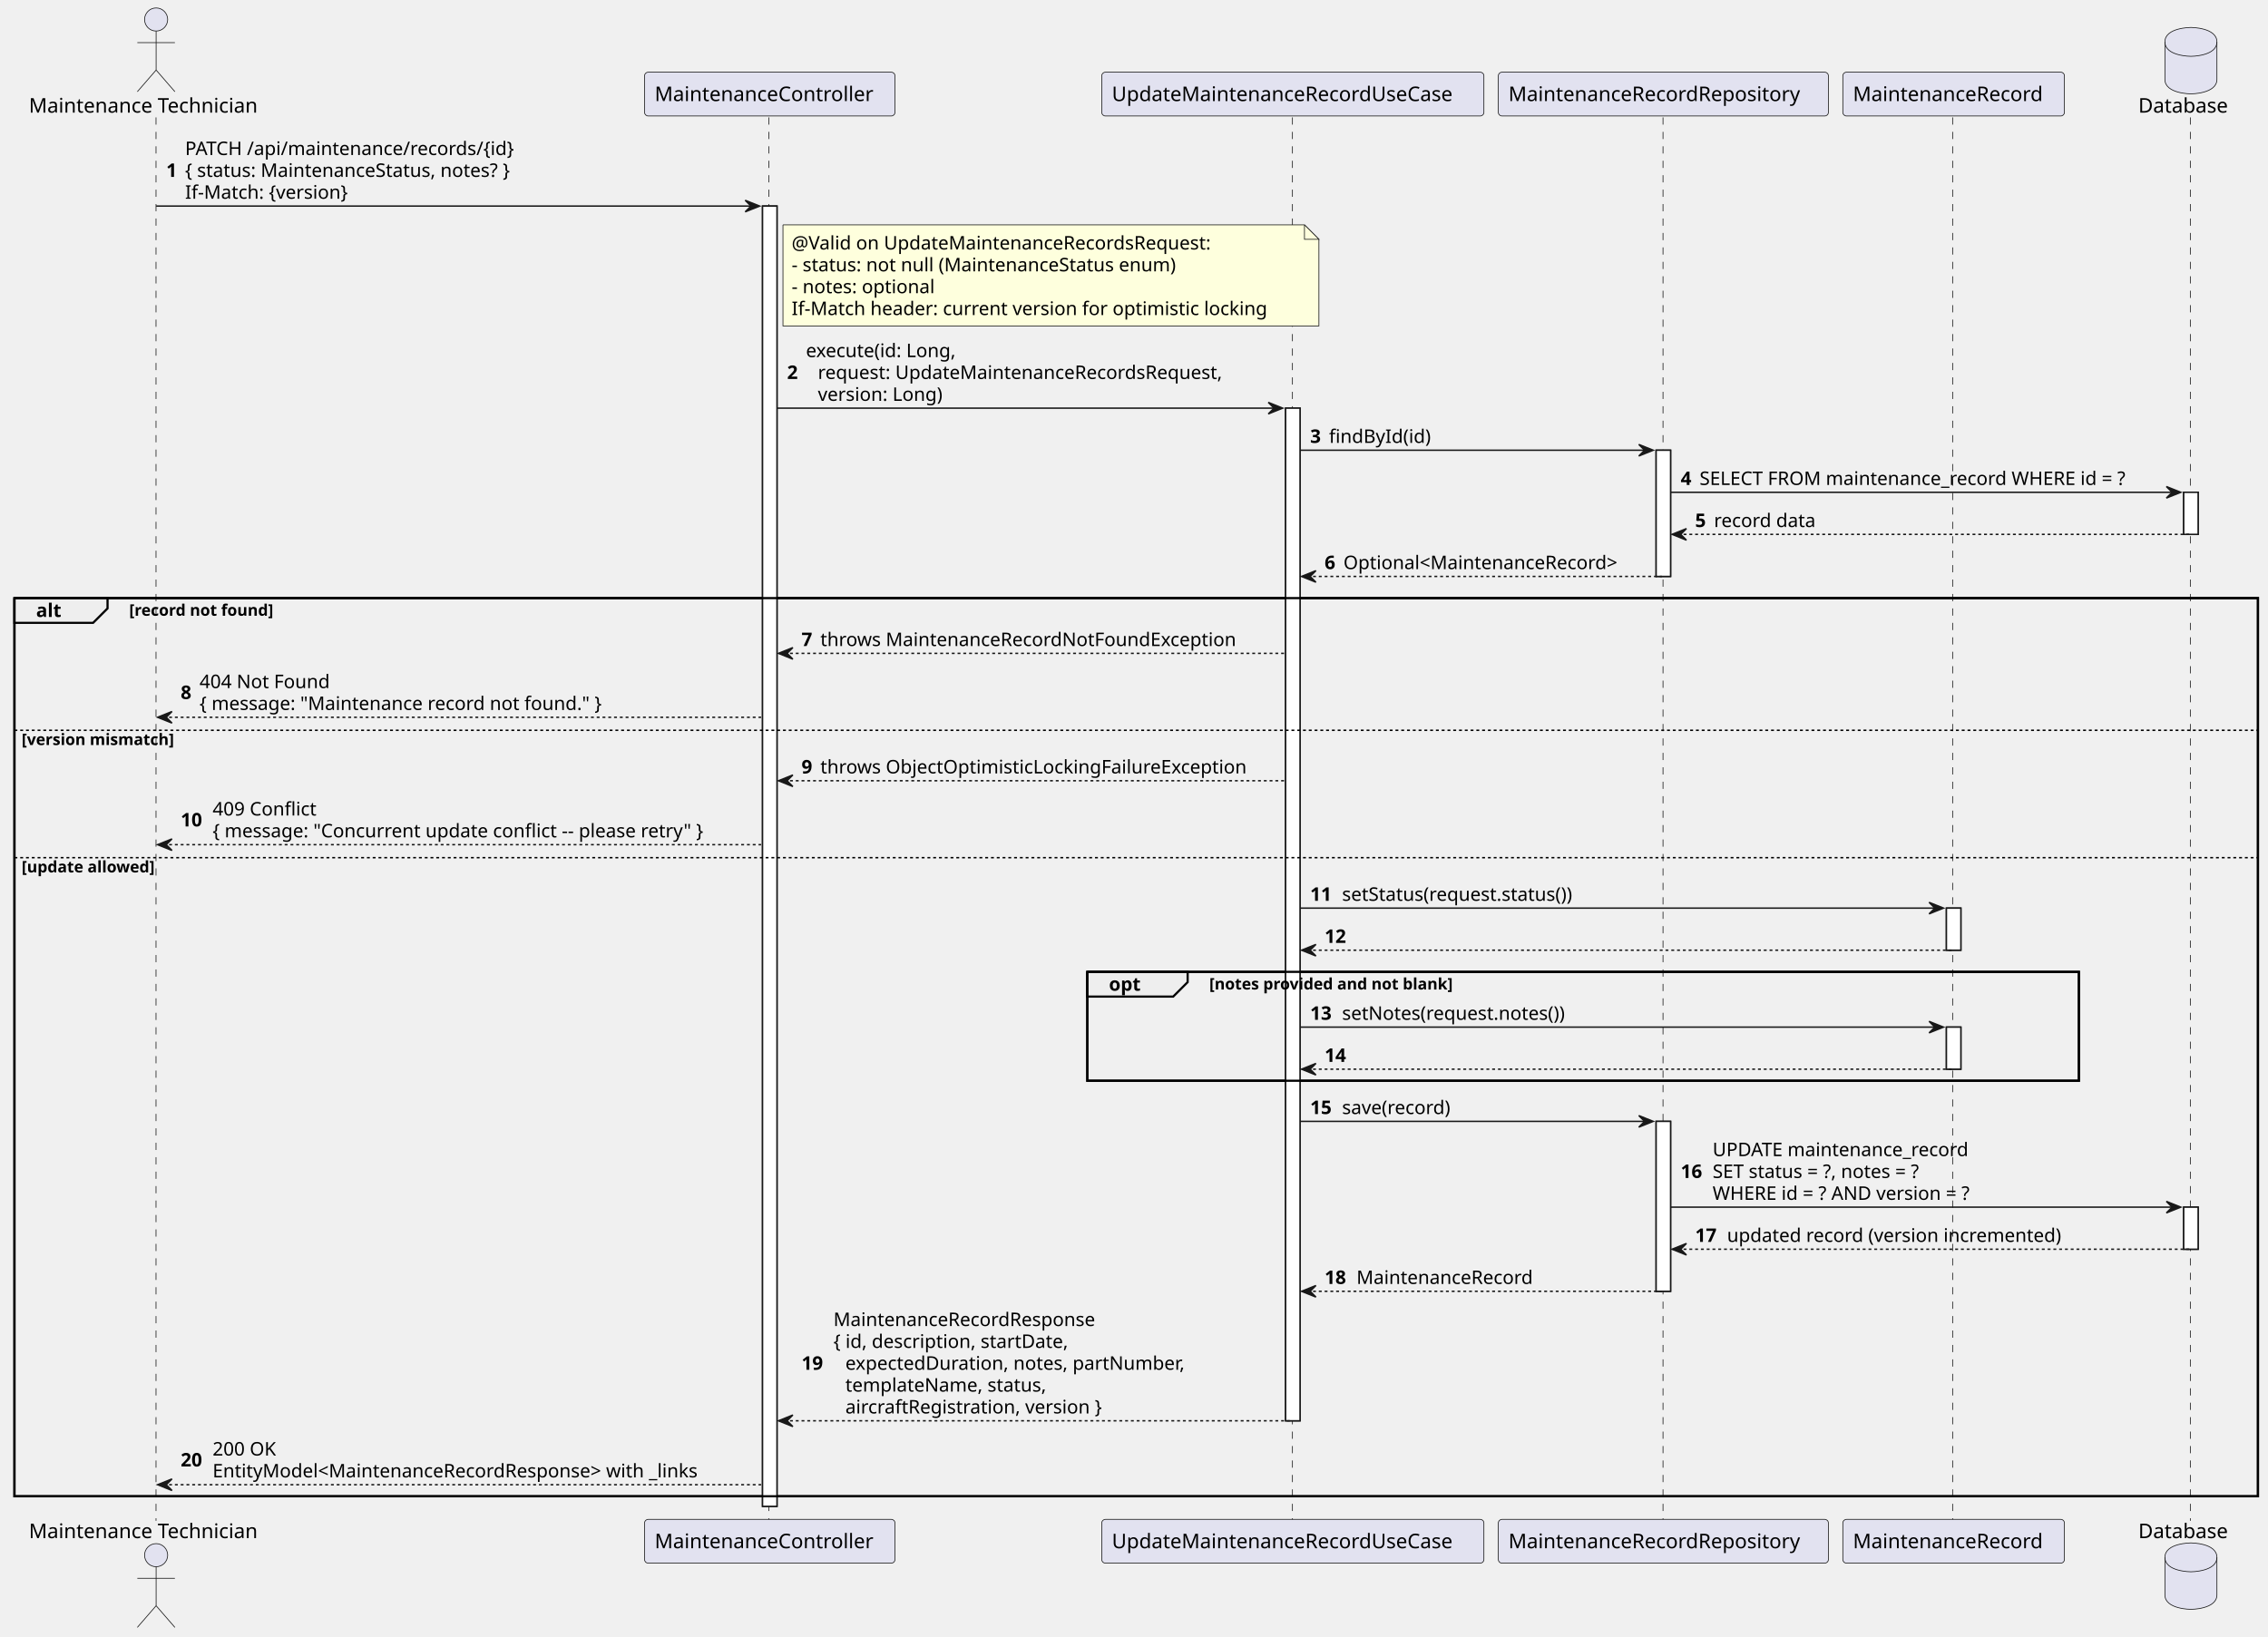
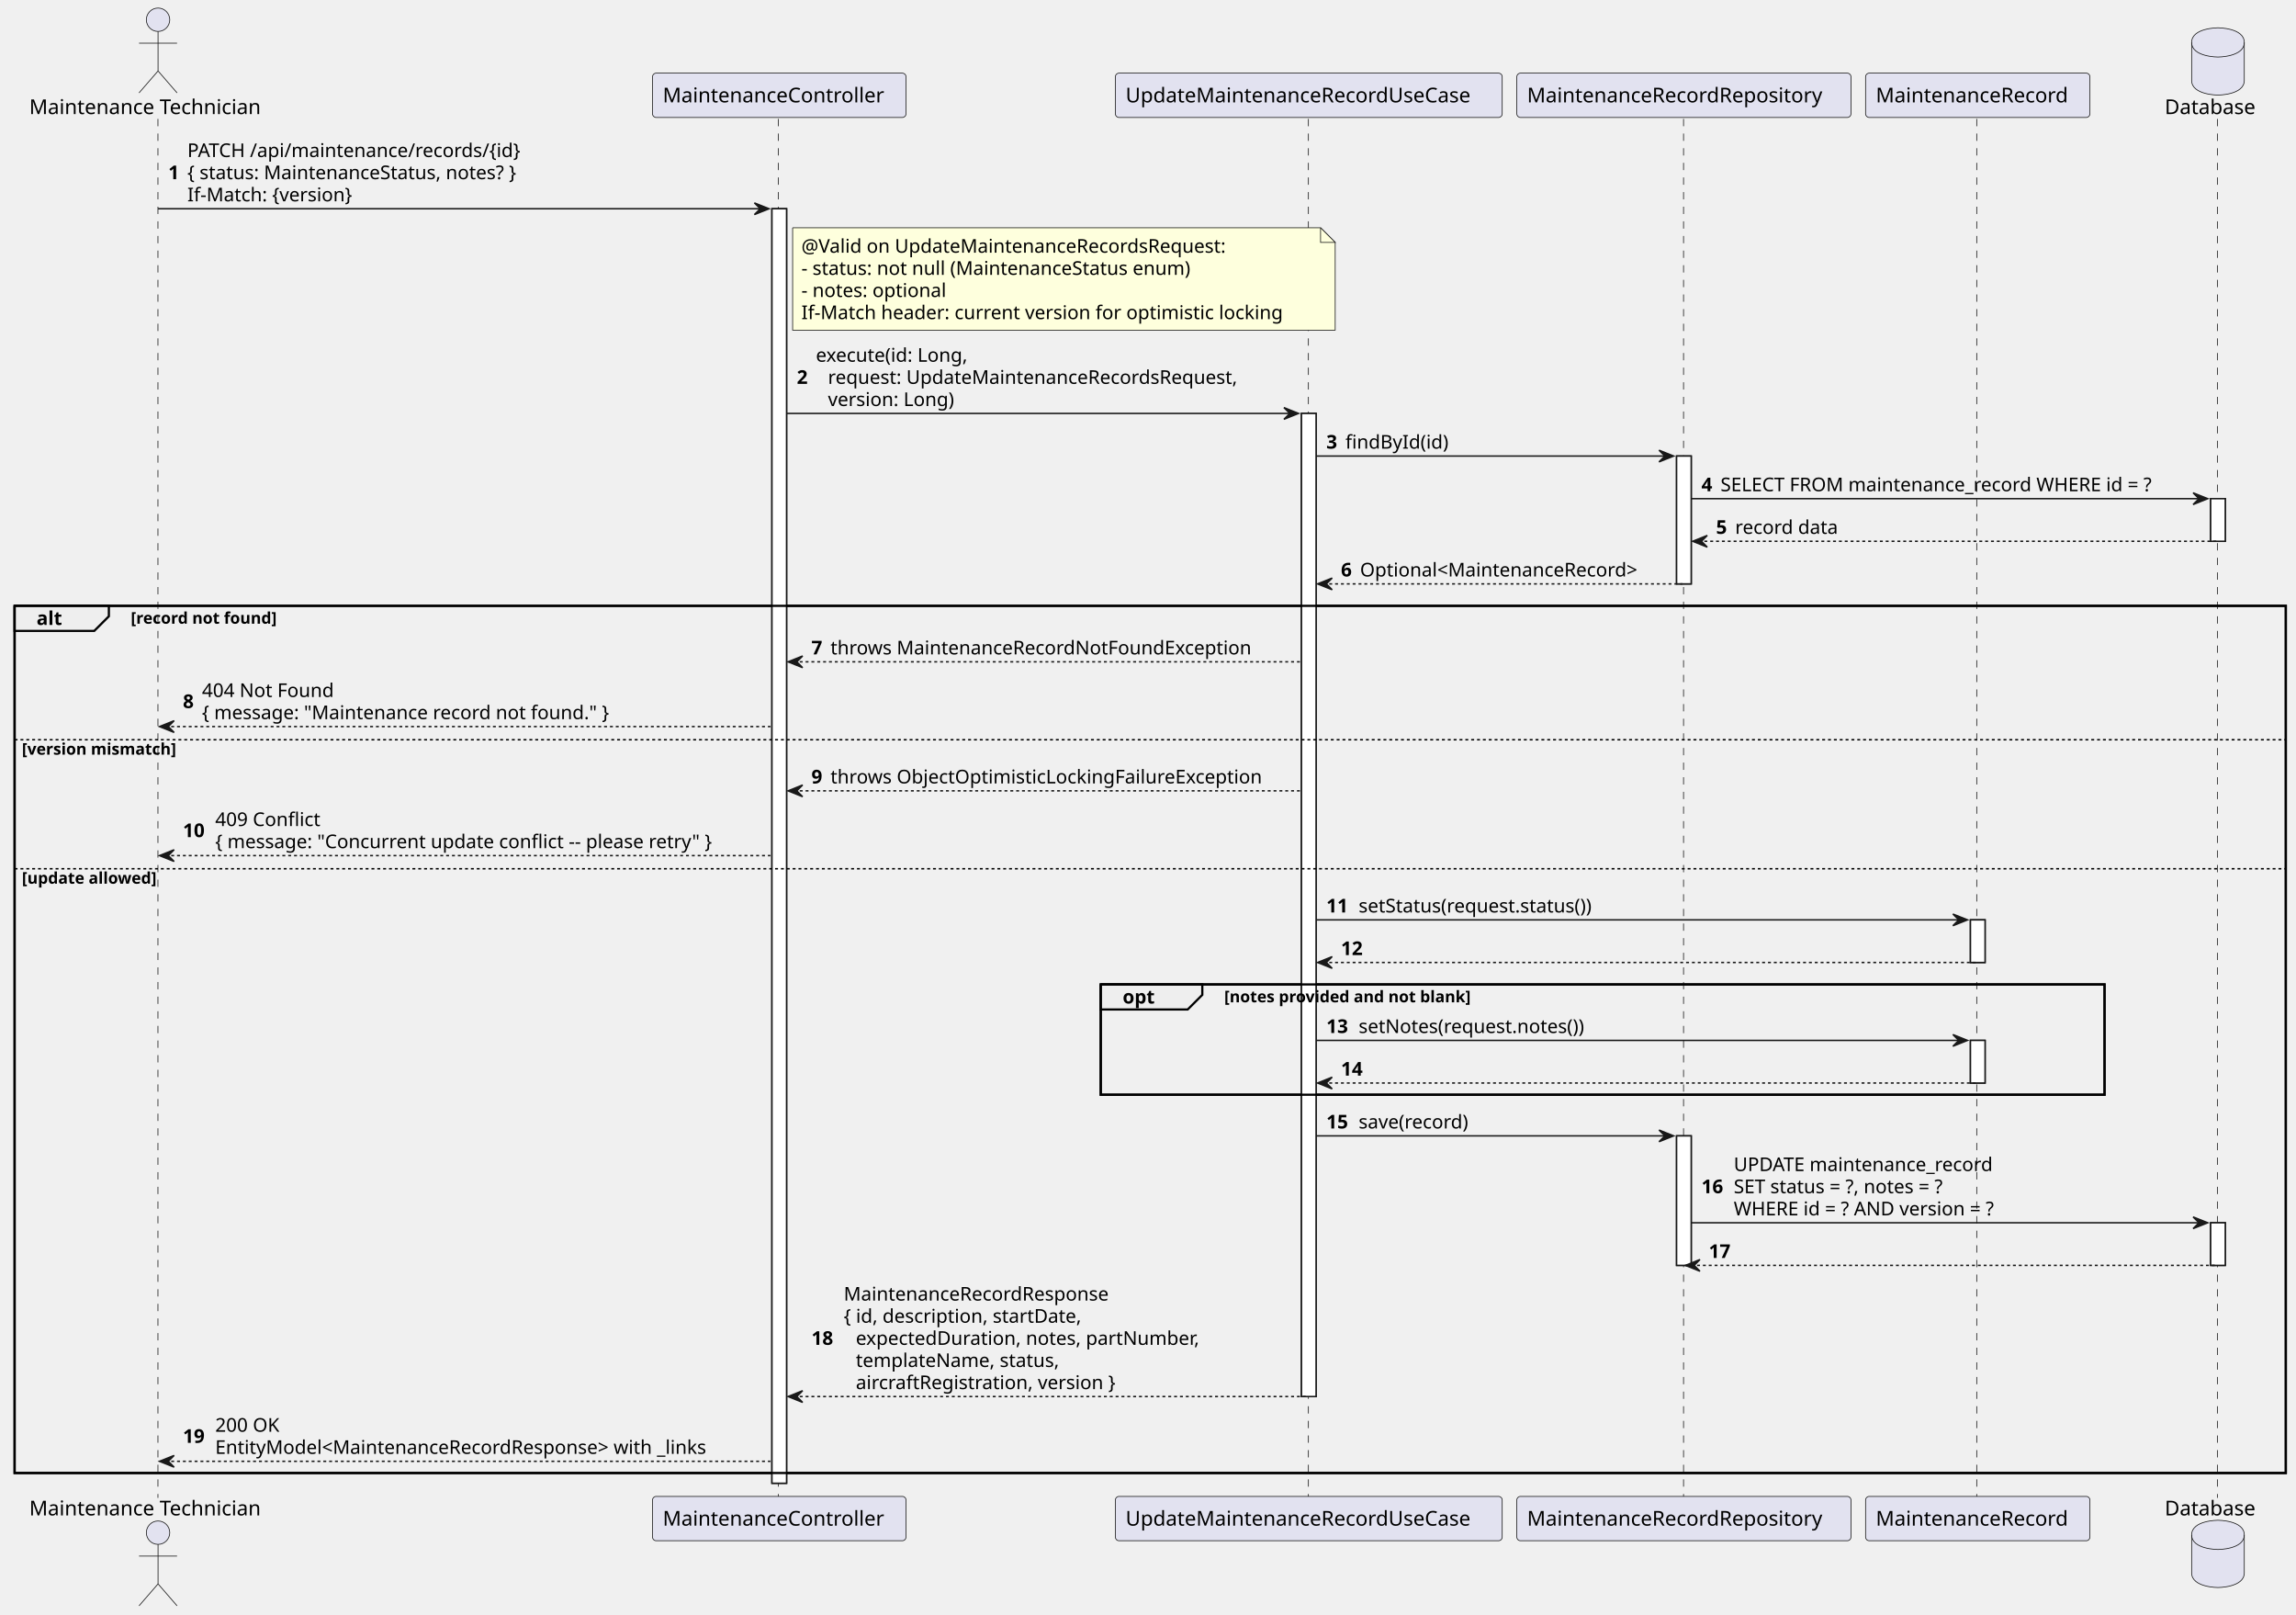
- <svg xmlns="http://www.w3.org/2000/svg" contentStyleType="text/css" data-diagram-type="SEQUENCE" height="1133px" preserveAspectRatio="none" style="width:1570px;height:1133px;background:#FFFFFF;" version="1.1" viewBox="0 0 1570 1133" width="1570px" zoomAndPan="magnify">
+ <svg xmlns="http://www.w3.org/2000/svg" contentStyleType="text/css" data-diagram-type="SEQUENCE" height="1104px" preserveAspectRatio="none" style="width:1570px;height:1104px;background:#FFFFFF;" version="1.1" viewBox="0 0 1570 1104" width="1570px" zoomAndPan="magnify">
  <defs />
  <g>
    <g>
-       <rect fill="#FFFFFF" height="900.391" style="stroke:#181818;stroke-width:1;" width="10" x="527.857" y="142.695" />
-     </g>
-     <g>
-       <rect fill="#FFFFFF" height="701.195" style="stroke:#181818;stroke-width:1;" width="10" x="889.943" y="282.625" />
+       <rect fill="#FFFFFF" height="871.258" style="stroke:#181818;stroke-width:1;" width="10" x="527.857" y="142.695" />
+     </g>
+     <g>
+       <rect fill="#FFFFFF" height="672.062" style="stroke:#181818;stroke-width:1;" width="10" x="889.943" y="282.625" />
    </g>
    <g>
      <rect fill="#FFFFFF" height="87.398" style="stroke:#181818;stroke-width:1;" width="10" x="1146.443" y="311.758" />
    </g>
    <g>
-       <rect fill="#FFFFFF" height="117.664" style="stroke:#181818;stroke-width:1;" width="10" x="1146.443" y="776.492" />
+       <rect fill="#FFFFFF" height="88.531" style="stroke:#181818;stroke-width:1;" width="10" x="1146.443" y="776.492" />
    </g>
    <g>
      <rect fill="#FFFFFF" height="29.133" style="stroke:#181818;stroke-width:1;" width="10" x="1347.385" y="628.828" />
    </g>
    <g>
      <rect fill="#FFFFFF" height="29.133" style="stroke:#181818;stroke-width:1;" width="10" x="1347.385" y="711.227" />
    </g>
    <g>
      <rect fill="#FFFFFF" height="29.133" style="stroke:#181818;stroke-width:1;" width="10" x="1511.635" y="340.891" />
    </g>
    <g>
      <rect fill="#FFFFFF" height="29.133" style="stroke:#181818;stroke-width:1;" width="10" x="1511.635" y="835.891" />
    </g>
-     <rect fill="none" height="621.93" style="stroke:#000000;stroke-width:1.5;" width="1553.036" x="10" y="414.156" />
+     <rect fill="none" height="592.797" style="stroke:#000000;stroke-width:1.5;" width="1553.036" x="10" y="414.156" />
    <rect fill="none" height="75.398" style="stroke:#000000;stroke-width:1.5;" width="686.406" x="752.681" y="672.961" />
    <g class="participant-lifeline" data-entity-uid="part1" data-qualified-name="MT" id="part1-lifeline">
      <g>
-         <rect fill="#000000" fill-opacity="0" height="971.789" width="8" x="104.073" y="81.297" />
-         <line style="stroke:#181818;stroke-width:0.5;stroke-dasharray:5,5;" x1="108" x2="108" y1="81.297" y2="1053.086" />
+         <rect fill="#000000" fill-opacity="0" height="942.656" width="8" x="104.073" y="81.297" />
+         <line style="stroke:#181818;stroke-width:0.5;stroke-dasharray:5,5;" x1="108" x2="108" y1="81.297" y2="1023.953" />
      </g>
    </g>
    <g class="participant-lifeline" data-entity-uid="part2" data-qualified-name="Ctrl" id="part2-lifeline">
      <g>
-         <rect fill="#000000" fill-opacity="0" height="971.789" width="8" x="528.857" y="81.297" />
-         <line style="stroke:#181818;stroke-width:0.5;stroke-dasharray:5,5;" x1="532.191" x2="532.191" y1="81.297" y2="1053.086" />
+         <rect fill="#000000" fill-opacity="0" height="942.656" width="8" x="528.857" y="81.297" />
+         <line style="stroke:#181818;stroke-width:0.5;stroke-dasharray:5,5;" x1="532.191" x2="532.191" y1="81.297" y2="1023.953" />
      </g>
    </g>
    <g class="participant-lifeline" data-entity-uid="part3" data-qualified-name="UC" id="part3-lifeline">
      <g>
-         <rect fill="#000000" fill-opacity="0" height="971.789" width="8" x="890.943" y="81.297" />
-         <line style="stroke:#181818;stroke-width:0.5;stroke-dasharray:5,5;" x1="894.681" x2="894.681" y1="81.297" y2="1053.086" />
+         <rect fill="#000000" fill-opacity="0" height="942.656" width="8" x="890.943" y="81.297" />
+         <line style="stroke:#181818;stroke-width:0.5;stroke-dasharray:5,5;" x1="894.681" x2="894.681" y1="81.297" y2="1023.953" />
      </g>
    </g>
    <g class="participant-lifeline" data-entity-uid="part4" data-qualified-name="Repo" id="part4-lifeline">
      <g>
-         <rect fill="#000000" fill-opacity="0" height="971.789" width="8" x="1147.443" y="81.297" />
-         <line style="stroke:#181818;stroke-width:0.5;stroke-dasharray:5,5;" x1="1151.205" x2="1151.205" y1="81.297" y2="1053.086" />
+         <rect fill="#000000" fill-opacity="0" height="942.656" width="8" x="1147.443" y="81.297" />
+         <line style="stroke:#181818;stroke-width:0.5;stroke-dasharray:5,5;" x1="1151.205" x2="1151.205" y1="81.297" y2="1023.953" />
      </g>
    </g>
    <g class="participant-lifeline" data-entity-uid="part5" data-qualified-name="Entity" id="part5-lifeline">
      <g>
-         <rect fill="#000000" fill-opacity="0" height="971.789" width="8" x="1348.385" y="81.297" />
-         <line style="stroke:#181818;stroke-width:0.5;stroke-dasharray:5,5;" x1="1351.682" x2="1351.682" y1="81.297" y2="1053.086" />
+         <rect fill="#000000" fill-opacity="0" height="942.656" width="8" x="1348.385" y="81.297" />
+         <line style="stroke:#181818;stroke-width:0.5;stroke-dasharray:5,5;" x1="1351.682" x2="1351.682" y1="81.297" y2="1023.953" />
      </g>
    </g>
    <g class="participant-lifeline" data-entity-uid="part6" data-qualified-name="DB" id="part6-lifeline">
      <g>
-         <rect fill="#000000" fill-opacity="0" height="971.789" width="8" x="1512.635" y="81.297" />
-         <line style="stroke:#181818;stroke-width:0.5;stroke-dasharray:5,5;" x1="1516.235" x2="1516.235" y1="81.297" y2="1053.086" />
+         <rect fill="#000000" fill-opacity="0" height="942.656" width="8" x="1512.635" y="81.297" />
+         <line style="stroke:#181818;stroke-width:0.5;stroke-dasharray:5,5;" x1="1516.235" x2="1516.235" y1="81.297" y2="1023.953" />
      </g>
    </g>
    <g class="participant participant-head" data-entity-uid="part1" data-qualified-name="MT" id="part1-head">
      <text fill="#000000" font-family="sans-serif" font-size="14" lengthAdjust="spacing" textLength="170.147" x="20" y="77.995">Maintenance Technician</text>
      <ellipse cx="108.073" cy="13.5" fill="#E2E2F0" rx="8" ry="8" style="stroke:#181818;stroke-width:0.5;" />
      <path d="M108.073,21.5 L108.073,48.5 M95.073,29.5 L121.073,29.5 M108.073,48.5 L95.073,63.5 M108.073,48.5 L121.073,63.5" fill="none" style="stroke:#181818;stroke-width:0.5;" />
    </g>
    <g class="participant participant-tail" data-entity-uid="part1" data-qualified-name="MT" id="part1-tail">
-       <text fill="#000000" font-family="sans-serif" font-size="14" lengthAdjust="spacing" textLength="170.147" x="20" y="1065.081">Maintenance Technician</text>
-       <ellipse cx="108.073" cy="1076.883" fill="#E2E2F0" rx="8" ry="8" style="stroke:#181818;stroke-width:0.5;" />
-       <path d="M108.073,1084.883 L108.073,1111.883 M95.073,1092.883 L121.073,1092.883 M108.073,1111.883 L95.073,1126.883 M108.073,1111.883 L121.073,1126.883" fill="none" style="stroke:#181818;stroke-width:0.5;" />
+       <text fill="#000000" font-family="sans-serif" font-size="14" lengthAdjust="spacing" textLength="170.147" x="20" y="1035.948">Maintenance Technician</text>
+       <ellipse cx="108.073" cy="1047.75" fill="#E2E2F0" rx="8" ry="8" style="stroke:#181818;stroke-width:0.5;" />
+       <path d="M108.073,1055.75 L108.073,1082.75 M95.073,1063.75 L121.073,1063.75 M108.073,1082.75 L95.073,1097.75 M108.073,1082.75 L121.073,1097.75" fill="none" style="stroke:#181818;stroke-width:0.5;" />
    </g>
    <g class="participant participant-head" data-entity-uid="part2" data-qualified-name="Ctrl" id="part2-head">
      <rect fill="#E2E2F0" height="30.297" rx="2.5" ry="2.5" style="stroke:#181818;stroke-width:0.5;" width="173.332" x="446.191" y="50" />
      <text fill="#000000" font-family="sans-serif" font-size="14" lengthAdjust="spacing" textLength="159.332" x="453.191" y="69.995">MaintenanceController</text>
    </g>
    <g class="participant participant-tail" data-entity-uid="part2" data-qualified-name="Ctrl" id="part2-tail">
-       <rect fill="#E2E2F0" height="30.297" rx="2.5" ry="2.5" style="stroke:#181818;stroke-width:0.5;" width="173.332" x="446.191" y="1052.086" />
-       <text fill="#000000" font-family="sans-serif" font-size="14" lengthAdjust="spacing" textLength="159.332" x="453.191" y="1072.081">MaintenanceController</text>
+       <rect fill="#E2E2F0" height="30.297" rx="2.5" ry="2.5" style="stroke:#181818;stroke-width:0.5;" width="173.332" x="446.191" y="1022.953" />
+       <text fill="#000000" font-family="sans-serif" font-size="14" lengthAdjust="spacing" textLength="159.332" x="453.191" y="1042.948">MaintenanceController</text>
    </g>
    <g class="participant participant-head" data-entity-uid="part3" data-qualified-name="UC" id="part3-head">
      <rect fill="#E2E2F0" height="30.297" rx="2.5" ry="2.5" style="stroke:#181818;stroke-width:0.5;" width="264.523" x="762.681" y="50" />
      <text fill="#000000" font-family="sans-serif" font-size="14" lengthAdjust="spacing" textLength="250.523" x="769.681" y="69.995">UpdateMaintenanceRecordUseCase</text>
    </g>
    <g class="participant participant-tail" data-entity-uid="part3" data-qualified-name="UC" id="part3-tail">
-       <rect fill="#E2E2F0" height="30.297" rx="2.5" ry="2.5" style="stroke:#181818;stroke-width:0.5;" width="264.523" x="762.681" y="1052.086" />
-       <text fill="#000000" font-family="sans-serif" font-size="14" lengthAdjust="spacing" textLength="250.523" x="769.681" y="1072.081">UpdateMaintenanceRecordUseCase</text>
+       <rect fill="#E2E2F0" height="30.297" rx="2.5" ry="2.5" style="stroke:#181818;stroke-width:0.5;" width="264.523" x="762.681" y="1022.953" />
+       <text fill="#000000" font-family="sans-serif" font-size="14" lengthAdjust="spacing" textLength="250.523" x="769.681" y="1042.948">UpdateMaintenanceRecordUseCase</text>
    </g>
    <g class="participant participant-head" data-entity-uid="part4" data-qualified-name="Repo" id="part4-head">
      <rect fill="#E2E2F0" height="30.297" rx="2.5" ry="2.5" style="stroke:#181818;stroke-width:0.5;" width="228.477" x="1037.205" y="50" />
      <text fill="#000000" font-family="sans-serif" font-size="14" lengthAdjust="spacing" textLength="214.477" x="1044.205" y="69.995">MaintenanceRecordRepository</text>
    </g>
    <g class="participant participant-tail" data-entity-uid="part4" data-qualified-name="Repo" id="part4-tail">
-       <rect fill="#E2E2F0" height="30.297" rx="2.5" ry="2.5" style="stroke:#181818;stroke-width:0.5;" width="228.477" x="1037.205" y="1052.086" />
-       <text fill="#000000" font-family="sans-serif" font-size="14" lengthAdjust="spacing" textLength="214.477" x="1044.205" y="1072.081">MaintenanceRecordRepository</text>
+       <rect fill="#E2E2F0" height="30.297" rx="2.5" ry="2.5" style="stroke:#181818;stroke-width:0.5;" width="228.477" x="1037.205" y="1022.953" />
+       <text fill="#000000" font-family="sans-serif" font-size="14" lengthAdjust="spacing" textLength="214.477" x="1044.205" y="1042.948">MaintenanceRecordRepository</text>
    </g>
    <g class="participant participant-head" data-entity-uid="part5" data-qualified-name="Entity" id="part5-head">
      <rect fill="#E2E2F0" height="30.297" rx="2.5" ry="2.5" style="stroke:#181818;stroke-width:0.5;" width="153.405" x="1275.682" y="50" />
      <text fill="#000000" font-family="sans-serif" font-size="14" lengthAdjust="spacing" textLength="139.405" x="1282.682" y="69.995">MaintenanceRecord</text>
    </g>
    <g class="participant participant-tail" data-entity-uid="part5" data-qualified-name="Entity" id="part5-tail">
-       <rect fill="#E2E2F0" height="30.297" rx="2.5" ry="2.5" style="stroke:#181818;stroke-width:0.5;" width="153.405" x="1275.682" y="1052.086" />
-       <text fill="#000000" font-family="sans-serif" font-size="14" lengthAdjust="spacing" textLength="139.405" x="1282.682" y="1072.081">MaintenanceRecord</text>
+       <rect fill="#E2E2F0" height="30.297" rx="2.5" ry="2.5" style="stroke:#181818;stroke-width:0.5;" width="153.405" x="1275.682" y="1022.953" />
+       <text fill="#000000" font-family="sans-serif" font-size="14" lengthAdjust="spacing" textLength="139.405" x="1282.682" y="1042.948">MaintenanceRecord</text>
    </g>
    <g class="participant participant-head" data-entity-uid="part6" data-qualified-name="DB" id="part6-head">
      <text fill="#000000" font-family="sans-serif" font-size="14" lengthAdjust="spacing" textLength="66.801" x="1480.235" y="77.995">Database</text>
      <path d="M1498.635,29 C1498.635,19 1516.635,19 1516.635,19 C1516.635,19 1534.635,19 1534.635,29 L1534.635,55 C1534.635,65 1516.635,65 1516.635,65 C1516.635,65 1498.635,65 1498.635,55 L1498.635,29" fill="#E2E2F0" style="stroke:#181818;stroke-width:0.5;" />
      <path d="M1498.635,29 C1498.635,39 1516.635,39 1516.635,39 C1516.635,39 1534.635,39 1534.635,29" fill="none" style="stroke:#181818;stroke-width:0.5;" />
    </g>
    <g class="participant participant-tail" data-entity-uid="part6" data-qualified-name="DB" id="part6-tail">
-       <text fill="#000000" font-family="sans-serif" font-size="14" lengthAdjust="spacing" textLength="66.801" x="1480.235" y="1065.081">Database</text>
-       <path d="M1498.635,1078.383 C1498.635,1068.383 1516.635,1068.383 1516.635,1068.383 C1516.635,1068.383 1534.635,1068.383 1534.635,1078.383 L1534.635,1104.383 C1534.635,1114.383 1516.635,1114.383 1516.635,1114.383 C1516.635,1114.383 1498.635,1114.383 1498.635,1104.383 L1498.635,1078.383" fill="#E2E2F0" style="stroke:#181818;stroke-width:0.5;" />
-       <path d="M1498.635,1078.383 C1498.635,1088.383 1516.635,1088.383 1516.635,1088.383 C1516.635,1088.383 1534.635,1088.383 1534.635,1078.383" fill="none" style="stroke:#181818;stroke-width:0.5;" />
-     </g>
-     <g>
-       <rect fill="#FFFFFF" height="900.391" style="stroke:#181818;stroke-width:1;" width="10" x="527.857" y="142.695" />
-     </g>
-     <g>
-       <rect fill="#FFFFFF" height="701.195" style="stroke:#181818;stroke-width:1;" width="10" x="889.943" y="282.625" />
+       <text fill="#000000" font-family="sans-serif" font-size="14" lengthAdjust="spacing" textLength="66.801" x="1480.235" y="1035.948">Database</text>
+       <path d="M1498.635,1049.25 C1498.635,1039.25 1516.635,1039.25 1516.635,1039.25 C1516.635,1039.25 1534.635,1039.25 1534.635,1049.25 L1534.635,1075.25 C1534.635,1085.25 1516.635,1085.25 1516.635,1085.25 C1516.635,1085.25 1498.635,1085.25 1498.635,1075.25 L1498.635,1049.25" fill="#E2E2F0" style="stroke:#181818;stroke-width:0.5;" />
+       <path d="M1498.635,1049.25 C1498.635,1059.25 1516.635,1059.25 1516.635,1059.25 C1516.635,1059.25 1534.635,1059.25 1534.635,1049.25" fill="none" style="stroke:#181818;stroke-width:0.5;" />
+     </g>
+     <g>
+       <rect fill="#FFFFFF" height="871.258" style="stroke:#181818;stroke-width:1;" width="10" x="527.857" y="142.695" />
+     </g>
+     <g>
+       <rect fill="#FFFFFF" height="672.062" style="stroke:#181818;stroke-width:1;" width="10" x="889.943" y="282.625" />
    </g>
    <g>
      <rect fill="#FFFFFF" height="87.398" style="stroke:#181818;stroke-width:1;" width="10" x="1146.443" y="311.758" />
    </g>
    <g>
-       <rect fill="#FFFFFF" height="117.664" style="stroke:#181818;stroke-width:1;" width="10" x="1146.443" y="776.492" />
+       <rect fill="#FFFFFF" height="88.531" style="stroke:#181818;stroke-width:1;" width="10" x="1146.443" y="776.492" />
    </g>
    <g>
      <rect fill="#FFFFFF" height="29.133" style="stroke:#181818;stroke-width:1;" width="10" x="1347.385" y="628.828" />
    </g>
    <g>
      <rect fill="#FFFFFF" height="29.133" style="stroke:#181818;stroke-width:1;" width="10" x="1347.385" y="711.227" />
    </g>
    <g>
      <rect fill="#FFFFFF" height="29.133" style="stroke:#181818;stroke-width:1;" width="10" x="1511.635" y="340.891" />
    </g>
    <g>
      <rect fill="#FFFFFF" height="29.133" style="stroke:#181818;stroke-width:1;" width="10" x="1511.635" y="835.891" />
    </g>
    <g class="message" data-entity-1="part1" data-entity-2="part2" id="msg1">
      <polygon fill="#181818" points="515.857,138.695,525.857,142.695,515.857,146.695,519.857,142.695" style="stroke:#181818;stroke-width:1;" />
      <line style="stroke:#181818;stroke-width:1;" x1="108.073" x2="521.857" y1="142.695" y2="142.695" />
      <text fill="#000000" font-family="sans-serif" font-size="13" font-weight="bold" lengthAdjust="spacing" textLength="9.045" x="115.073" y="122.497">1</text>
      <text fill="#000000" font-family="sans-serif" font-size="13" lengthAdjust="spacing" textLength="247.394" x="128.119" y="107.364">PATCH /api/maintenance/records/{id}</text>
      <text fill="#000000" font-family="sans-serif" font-size="13" lengthAdjust="spacing" textLength="249.634" x="128.119" y="122.497">{ status: MaintenanceStatus, notes? }</text>
      <text fill="#000000" font-family="sans-serif" font-size="13" lengthAdjust="spacing" textLength="125.436" x="128.119" y="137.629">If-Match: {version}</text>
    </g>
    <path d="M542,155.695 L542,225.695 L913,225.695 L913,165.695 L903,155.695 L542,155.695" fill="#FEFFDD" style="stroke:#181818;stroke-width:0.5;" />
    <path d="M903,155.695 L903,165.695 L913,165.695 L903,155.695" fill="#FEFFDD" style="stroke:#181818;stroke-width:0.5;" />
    <text fill="#000000" font-family="sans-serif" font-size="13" lengthAdjust="spacing" textLength="310.864" x="548" y="172.762">@Valid on UpdateMaintenanceRecordsRequest:</text>
    <text fill="#000000" font-family="sans-serif" font-size="13" lengthAdjust="spacing" textLength="287.098" x="548" y="187.895">- status: not null (MaintenanceStatus enum)</text>
    <text fill="#000000" font-family="sans-serif" font-size="13" lengthAdjust="spacing" textLength="106.082" x="548" y="203.028">- notes: optional</text>
    <text fill="#000000" font-family="sans-serif" font-size="13" lengthAdjust="spacing" textLength="350.803" x="548" y="218.161">If-Match header: current version for optimistic locking</text>
    <g class="message" data-entity-1="part2" data-entity-2="part3" id="msg2">
      <polygon fill="#181818" points="877.943,278.625,887.943,282.625,877.943,286.625,881.943,282.625" style="stroke:#181818;stroke-width:1;" />
      <line style="stroke:#181818;stroke-width:1;" x1="537.857" x2="883.943" y1="282.625" y2="282.625" />
      <text fill="#000000" font-family="sans-serif" font-size="13" font-weight="bold" lengthAdjust="spacing" textLength="9.045" x="544.857" y="262.426">2</text>
      <text fill="#000000" font-family="sans-serif" font-size="13" lengthAdjust="spacing" textLength="113.439" x="557.902" y="247.293">execute(id: Long,</text>
      <text fill="#000000" font-family="sans-serif" font-size="13" lengthAdjust="spacing" textLength="299.038" x="566.167" y="262.426">request: UpdateMaintenanceRecordsRequest,</text>
      <text fill="#000000" font-family="sans-serif" font-size="13" lengthAdjust="spacing" textLength="92.885" x="566.167" y="277.559">version: Long)</text>
    </g>
    <g class="message" data-entity-1="part3" data-entity-2="part4" id="msg3">
      <polygon fill="#181818" points="1134.443,307.758,1144.443,311.758,1134.443,315.758,1138.443,311.758" style="stroke:#181818;stroke-width:1;" />
      <line style="stroke:#181818;stroke-width:1;" x1="899.943" x2="1140.443" y1="311.758" y2="311.758" />
      <text fill="#000000" font-family="sans-serif" font-size="13" font-weight="bold" lengthAdjust="spacing" textLength="9.045" x="906.943" y="306.692">3</text>
      <text fill="#000000" font-family="sans-serif" font-size="13" lengthAdjust="spacing" textLength="75.385" x="919.988" y="306.692">findById(id)</text>
    </g>
    <g class="message" data-entity-1="part4" data-entity-2="part6" id="msg4">
      <polygon fill="#181818" points="1499.635,336.891,1509.635,340.891,1499.635,344.891,1503.635,340.891" style="stroke:#181818;stroke-width:1;" />
      <line style="stroke:#181818;stroke-width:1;" x1="1156.443" x2="1505.635" y1="340.891" y2="340.891" />
      <text fill="#000000" font-family="sans-serif" font-size="13" font-weight="bold" lengthAdjust="spacing" textLength="9.045" x="1163.443" y="335.825">4</text>
      <text fill="#000000" font-family="sans-serif" font-size="13" lengthAdjust="spacing" textLength="323.147" x="1176.489" y="335.825">SELECT FROM maintenance_record WHERE id = ?</text>
    </g>
    <g class="message" data-entity-1="part6" data-entity-2="part4" id="msg5">
      <polygon fill="#181818" points="1167.443,366.023,1157.443,370.023,1167.443,374.023,1163.443,370.023" style="stroke:#181818;stroke-width:1;" />
      <line style="stroke:#181818;stroke-width:1;stroke-dasharray:2,2;" x1="1161.443" x2="1515.635" y1="370.023" y2="370.023" />
      <text fill="#000000" font-family="sans-serif" font-size="13" font-weight="bold" lengthAdjust="spacing" textLength="9.045" x="1173.443" y="364.957">5</text>
      <text fill="#000000" font-family="sans-serif" font-size="13" lengthAdjust="spacing" textLength="75.455" x="1186.489" y="364.957">record data</text>
    </g>
    <g class="message" data-entity-1="part4" data-entity-2="part3" id="msg6">
      <polygon fill="#181818" points="910.943,395.156,900.943,399.156,910.943,403.156,906.943,399.156" style="stroke:#181818;stroke-width:1;" />
      <line style="stroke:#181818;stroke-width:1;stroke-dasharray:2,2;" x1="904.943" x2="1150.443" y1="399.156" y2="399.156" />
      <text fill="#000000" font-family="sans-serif" font-size="13" font-weight="bold" lengthAdjust="spacing" textLength="9.045" x="916.943" y="394.09">6</text>
      <text fill="#000000" font-family="sans-serif" font-size="13" lengthAdjust="spacing" textLength="206.197" x="929.988" y="394.09">Optional&lt;MaintenanceRecord&gt;</text>
    </g>
    <path d="M10,414.156 L74.443,414.156 L74.443,421.289 L64.443,431.289 L10,431.289 L10,414.156" fill="#EEEEEE" style="stroke:#000000;stroke-width:1.5;" />
-     <rect fill="none" height="621.93" style="stroke:#000000;stroke-width:1.5;" width="1553.036" x="10" y="414.156" />
+     <rect fill="none" height="592.797" style="stroke:#000000;stroke-width:1.5;" width="1553.036" x="10" y="414.156" />
    <text fill="#000000" font-family="sans-serif" font-size="13" font-weight="bold" lengthAdjust="spacing" textLength="19.443" x="25" y="427.223">alt</text>
    <text fill="#000000" font-family="sans-serif" font-size="11" font-weight="bold" lengthAdjust="spacing" textLength="114.501" x="89.443" y="426.367">[record not found]</text>
    <g class="message" data-entity-1="part3" data-entity-2="part2" id="msg7">
      <polygon fill="#181818" points="548.857,448.422,538.857,452.422,548.857,456.422,544.857,452.422" style="stroke:#181818;stroke-width:1;" />
      <line style="stroke:#181818;stroke-width:1;stroke-dasharray:2,2;" x1="542.857" x2="888.943" y1="452.422" y2="452.422" />
      <text fill="#000000" font-family="sans-serif" font-size="13" font-weight="bold" lengthAdjust="spacing" textLength="9.045" x="554.857" y="447.356">7</text>
      <text fill="#000000" font-family="sans-serif" font-size="13" lengthAdjust="spacing" textLength="304.764" x="567.902" y="447.356">throws MaintenanceRecordNotFoundException</text>
    </g>
    <g class="message" data-entity-1="part2" data-entity-2="part1" id="msg8">
      <polygon fill="#181818" points="119.073,492.688,109.073,496.688,119.073,500.688,115.073,496.688" style="stroke:#181818;stroke-width:1;" />
      <line style="stroke:#181818;stroke-width:1;stroke-dasharray:2,2;" x1="113.073" x2="526.857" y1="496.688" y2="496.688" />
      <text fill="#000000" font-family="sans-serif" font-size="13" font-weight="bold" lengthAdjust="spacing" textLength="9.045" x="125.073" y="484.055">8</text>
      <text fill="#000000" font-family="sans-serif" font-size="13" lengthAdjust="spacing" textLength="96.015" x="138.119" y="476.489">404 Not Found</text>
      <text fill="#000000" font-family="sans-serif" font-size="13" lengthAdjust="spacing" textLength="304.541" x="138.119" y="491.622">{ message: "Maintenance record not found." }</text>
    </g>
    <line style="stroke:#000000;stroke-width:1;stroke-dasharray:2,2;" x1="10" x2="1563.036" y1="505.688" y2="505.688" />
    <text fill="#000000" font-family="sans-serif" font-size="11" font-weight="bold" lengthAdjust="spacing" textLength="119.92" x="15" y="515.898">[version mismatch]</text>
    <g class="message" data-entity-1="part3" data-entity-2="part2" id="msg9">
      <polygon fill="#181818" points="548.857,536.625,538.857,540.625,548.857,544.625,544.857,540.625" style="stroke:#181818;stroke-width:1;" />
      <line style="stroke:#181818;stroke-width:1;stroke-dasharray:2,2;" x1="542.857" x2="888.943" y1="540.625" y2="540.625" />
      <text fill="#000000" font-family="sans-serif" font-size="13" font-weight="bold" lengthAdjust="spacing" textLength="9.045" x="554.857" y="535.559">9</text>
      <text fill="#000000" font-family="sans-serif" font-size="13" lengthAdjust="spacing" textLength="315.041" x="567.902" y="535.559">throws ObjectOptimisticLockingFailureException</text>
    </g>
    <g class="message" data-entity-1="part2" data-entity-2="part1" id="msg10">
      <polygon fill="#181818" points="119.073,580.891,109.073,584.891,119.073,588.891,115.073,584.891" style="stroke:#181818;stroke-width:1;" />
      <line style="stroke:#181818;stroke-width:1;stroke-dasharray:2,2;" x1="113.073" x2="526.857" y1="584.891" y2="584.891" />
      <text fill="#000000" font-family="sans-serif" font-size="13" font-weight="bold" lengthAdjust="spacing" textLength="18.091" x="125.073" y="572.258">10</text>
      <text fill="#000000" font-family="sans-serif" font-size="13" lengthAdjust="spacing" textLength="78.26" x="147.164" y="564.692">409 Conflict</text>
      <text fill="#000000" font-family="sans-serif" font-size="13" lengthAdjust="spacing" textLength="373.693" x="147.164" y="579.825">{ message: "Concurrent update conflict -- please retry" }</text>
    </g>
    <line style="stroke:#000000;stroke-width:1;stroke-dasharray:2,2;" x1="10" x2="1563.036" y1="593.891" y2="593.891" />
    <text fill="#000000" font-family="sans-serif" font-size="11" font-weight="bold" lengthAdjust="spacing" textLength="105.623" x="15" y="604.101">[update allowed]</text>
    <g class="message" data-entity-1="part3" data-entity-2="part5" id="msg11">
      <polygon fill="#181818" points="1335.385,624.828,1345.385,628.828,1335.385,632.828,1339.385,628.828" style="stroke:#181818;stroke-width:1;" />
      <line style="stroke:#181818;stroke-width:1;" x1="899.943" x2="1341.385" y1="628.828" y2="628.828" />
      <text fill="#000000" font-family="sans-serif" font-size="13" font-weight="bold" lengthAdjust="spacing" textLength="18.091" x="906.943" y="623.762">11</text>
      <text fill="#000000" font-family="sans-serif" font-size="13" lengthAdjust="spacing" textLength="175.36" x="929.034" y="623.762">setStatus(request.status())</text>
    </g>
    <g class="message" data-entity-1="part5" data-entity-2="part3" id="msg12">
      <polygon fill="#181818" points="910.943,653.961,900.943,657.961,910.943,661.961,906.943,657.961" style="stroke:#181818;stroke-width:1;" />
      <line style="stroke:#181818;stroke-width:1;stroke-dasharray:2,2;" x1="904.943" x2="1351.385" y1="657.961" y2="657.961" />
      <text fill="#000000" font-family="sans-serif" font-size="13" font-weight="bold" lengthAdjust="spacing" textLength="18.091" x="916.943" y="652.895">12</text>
      <text fill="#000000" font-family="sans-serif" font-size="13" lengthAdjust="spacing" textLength="4.132" x="939.034" y="652.895"> </text>
    </g>
    <path d="M752.681,672.961 L822.132,672.961 L822.132,680.094 L812.132,690.094 L752.681,690.094 L752.681,672.961" fill="#EEEEEE" style="stroke:#000000;stroke-width:1.5;" />
    <rect fill="none" height="75.398" style="stroke:#000000;stroke-width:1.5;" width="686.406" x="752.681" y="672.961" />
    <text fill="#000000" font-family="sans-serif" font-size="13" font-weight="bold" lengthAdjust="spacing" textLength="24.451" x="767.681" y="686.028">opt</text>
    <text fill="#000000" font-family="sans-serif" font-size="11" font-weight="bold" lengthAdjust="spacing" textLength="193.021" x="837.132" y="685.171">[notes provided and not blank]</text>
    <g class="message" data-entity-1="part3" data-entity-2="part5" id="msg13">
      <polygon fill="#181818" points="1335.385,707.227,1345.385,711.227,1335.385,715.227,1339.385,711.227" style="stroke:#181818;stroke-width:1;" />
      <line style="stroke:#181818;stroke-width:1;" x1="899.943" x2="1341.385" y1="711.227" y2="711.227" />
      <text fill="#000000" font-family="sans-serif" font-size="13" font-weight="bold" lengthAdjust="spacing" textLength="18.091" x="906.943" y="706.161">13</text>
      <text fill="#000000" font-family="sans-serif" font-size="13" lengthAdjust="spacing" textLength="167.597" x="929.034" y="706.161">setNotes(request.notes())</text>
    </g>
    <g class="message" data-entity-1="part5" data-entity-2="part3" id="msg14">
      <polygon fill="#181818" points="910.943,736.359,900.943,740.359,910.943,744.359,906.943,740.359" style="stroke:#181818;stroke-width:1;" />
      <line style="stroke:#181818;stroke-width:1;stroke-dasharray:2,2;" x1="904.943" x2="1351.385" y1="740.359" y2="740.359" />
      <text fill="#000000" font-family="sans-serif" font-size="13" font-weight="bold" lengthAdjust="spacing" textLength="18.091" x="916.943" y="735.293">14</text>
      <text fill="#000000" font-family="sans-serif" font-size="13" lengthAdjust="spacing" textLength="4.132" x="939.034" y="735.293"> </text>
    </g>
    <g class="message" data-entity-1="part3" data-entity-2="part4" id="msg15">
      <polygon fill="#181818" points="1134.443,772.492,1144.443,776.492,1134.443,780.492,1138.443,776.492" style="stroke:#181818;stroke-width:1;" />
      <line style="stroke:#181818;stroke-width:1;" x1="899.943" x2="1140.443" y1="776.492" y2="776.492" />
      <text fill="#000000" font-family="sans-serif" font-size="13" font-weight="bold" lengthAdjust="spacing" textLength="18.091" x="906.943" y="771.426">15</text>
      <text fill="#000000" font-family="sans-serif" font-size="13" lengthAdjust="spacing" textLength="82.615" x="929.034" y="771.426">save(record)</text>
    </g>
    <g class="message" data-entity-1="part4" data-entity-2="part6" id="msg16">
      <polygon fill="#181818" points="1499.635,831.891,1509.635,835.891,1499.635,839.891,1503.635,835.891" style="stroke:#181818;stroke-width:1;" />
      <line style="stroke:#181818;stroke-width:1;" x1="1156.443" x2="1505.635" y1="835.891" y2="835.891" />
      <text fill="#000000" font-family="sans-serif" font-size="13" font-weight="bold" lengthAdjust="spacing" textLength="18.091" x="1163.443" y="815.692">16</text>
      <text fill="#000000" font-family="sans-serif" font-size="13" lengthAdjust="spacing" textLength="190.252" x="1185.534" y="800.559">UPDATE maintenance_record</text>
      <text fill="#000000" font-family="sans-serif" font-size="13" lengthAdjust="spacing" textLength="164.925" x="1185.534" y="815.692">SET status = ?, notes = ?</text>
      <text fill="#000000" font-family="sans-serif" font-size="13" lengthAdjust="spacing" textLength="200.707" x="1185.534" y="830.825">WHERE id = ? AND version = ?</text>
    </g>
    <g class="message" data-entity-1="part6" data-entity-2="part4" id="msg17">
-       <polygon fill="#181818" points="1167.443,861.023,1157.443,865.023,1167.443,869.023,1163.443,865.023" style="stroke:#181818;stroke-width:1;" />
-       <line style="stroke:#181818;stroke-width:1;stroke-dasharray:2,2;" x1="1161.443" x2="1515.635" y1="865.023" y2="865.023" />
-       <text fill="#000000" font-family="sans-serif" font-size="13" font-weight="bold" lengthAdjust="spacing" textLength="18.091" x="1173.443" y="859.957">17</text>
-       <text fill="#000000" font-family="sans-serif" font-size="13" lengthAdjust="spacing" textLength="248.841" x="1195.534" y="859.957">updated record (version incremented)</text>
-     </g>
-     <g class="message" data-entity-1="part4" data-entity-2="part3" id="msg18">
-       <polygon fill="#181818" points="910.943,890.156,900.943,894.156,910.943,898.156,906.943,894.156" style="stroke:#181818;stroke-width:1;" />
-       <line style="stroke:#181818;stroke-width:1;stroke-dasharray:2,2;" x1="904.943" x2="1150.443" y1="894.156" y2="894.156" />
-       <text fill="#000000" font-family="sans-serif" font-size="13" font-weight="bold" lengthAdjust="spacing" textLength="18.091" x="916.943" y="889.09">18</text>
-       <text fill="#000000" font-family="sans-serif" font-size="13" lengthAdjust="spacing" textLength="129.448" x="939.034" y="889.09">MaintenanceRecord</text>
-     </g>
-     <g class="message" data-entity-1="part3" data-entity-2="part2" id="msg19">
-       <polygon fill="#181818" points="548.857,979.82,538.857,983.82,548.857,987.82,544.857,983.82" style="stroke:#181818;stroke-width:1;" />
-       <line style="stroke:#181818;stroke-width:1;stroke-dasharray:2,2;" x1="542.857" x2="893.943" y1="983.82" y2="983.82" />
-       <text fill="#000000" font-family="sans-serif" font-size="13" font-weight="bold" lengthAdjust="spacing" textLength="18.091" x="554.857" y="948.489">19</text>
-       <text fill="#000000" font-family="sans-serif" font-size="13" lengthAdjust="spacing" textLength="192.467" x="576.948" y="918.223">MaintenanceRecordResponse</text>
-       <text fill="#000000" font-family="sans-serif" font-size="13" lengthAdjust="spacing" textLength="178.56" x="576.948" y="933.356">{ id, description, startDate,</text>
-       <text fill="#000000" font-family="sans-serif" font-size="13" lengthAdjust="spacing" textLength="252.503" x="585.212" y="948.489">expectedDuration, notes, partNumber,</text>
-       <text fill="#000000" font-family="sans-serif" font-size="13" lengthAdjust="spacing" textLength="149.379" x="585.212" y="963.622">templateName, status,</text>
-       <text fill="#000000" font-family="sans-serif" font-size="13" lengthAdjust="spacing" textLength="194.315" x="585.212" y="978.754">aircraftRegistration, version }</text>
-     </g>
-     <g class="message" data-entity-1="part2" data-entity-2="part1" id="msg20">
-       <polygon fill="#181818" points="119.073,1024.086,109.073,1028.086,119.073,1032.086,115.073,1028.086" style="stroke:#181818;stroke-width:1;" />
-       <line style="stroke:#181818;stroke-width:1;stroke-dasharray:2,2;" x1="113.073" x2="526.857" y1="1028.086" y2="1028.086" />
-       <text fill="#000000" font-family="sans-serif" font-size="13" font-weight="bold" lengthAdjust="spacing" textLength="18.091" x="125.073" y="1015.454">20</text>
-       <text fill="#000000" font-family="sans-serif" font-size="13" lengthAdjust="spacing" textLength="47.703" x="147.164" y="1007.887">200 OK</text>
-       <text fill="#000000" font-family="sans-serif" font-size="13" lengthAdjust="spacing" textLength="363.346" x="147.164" y="1023.02">EntityModel&lt;MaintenanceRecordResponse&gt; with _links</text>
+       <polygon fill="#181818" points="1162.443,861.023,1152.443,865.023,1162.443,869.023,1158.443,865.023" style="stroke:#181818;stroke-width:1;" />
+       <line style="stroke:#181818;stroke-width:1;stroke-dasharray:2,2;" x1="1156.443" x2="1515.635" y1="865.023" y2="865.023" />
+       <text fill="#000000" font-family="sans-serif" font-size="13" font-weight="bold" lengthAdjust="spacing" textLength="18.091" x="1168.443" y="859.957">17</text>
+       <text fill="#000000" font-family="sans-serif" font-size="13" lengthAdjust="spacing" textLength="4.132" x="1190.534" y="859.957"> </text>
+     </g>
+     <g class="message" data-entity-1="part3" data-entity-2="part2" id="msg18">
+       <polygon fill="#181818" points="548.857,950.688,538.857,954.688,548.857,958.688,544.857,954.688" style="stroke:#181818;stroke-width:1;" />
+       <line style="stroke:#181818;stroke-width:1;stroke-dasharray:2,2;" x1="542.857" x2="893.943" y1="954.688" y2="954.688" />
+       <text fill="#000000" font-family="sans-serif" font-size="13" font-weight="bold" lengthAdjust="spacing" textLength="18.091" x="554.857" y="919.356">18</text>
+       <text fill="#000000" font-family="sans-serif" font-size="13" lengthAdjust="spacing" textLength="192.467" x="576.948" y="889.09">MaintenanceRecordResponse</text>
+       <text fill="#000000" font-family="sans-serif" font-size="13" lengthAdjust="spacing" textLength="178.56" x="576.948" y="904.223">{ id, description, startDate,</text>
+       <text fill="#000000" font-family="sans-serif" font-size="13" lengthAdjust="spacing" textLength="252.503" x="585.212" y="919.356">expectedDuration, notes, partNumber,</text>
+       <text fill="#000000" font-family="sans-serif" font-size="13" lengthAdjust="spacing" textLength="149.379" x="585.212" y="934.489">templateName, status,</text>
+       <text fill="#000000" font-family="sans-serif" font-size="13" lengthAdjust="spacing" textLength="194.315" x="585.212" y="949.622">aircraftRegistration, version }</text>
+     </g>
+     <g class="message" data-entity-1="part2" data-entity-2="part1" id="msg19">
+       <polygon fill="#181818" points="119.073,994.953,109.073,998.953,119.073,1002.953,115.073,998.953" style="stroke:#181818;stroke-width:1;" />
+       <line style="stroke:#181818;stroke-width:1;stroke-dasharray:2,2;" x1="113.073" x2="526.857" y1="998.953" y2="998.953" />
+       <text fill="#000000" font-family="sans-serif" font-size="13" font-weight="bold" lengthAdjust="spacing" textLength="18.091" x="125.073" y="986.321">19</text>
+       <text fill="#000000" font-family="sans-serif" font-size="13" lengthAdjust="spacing" textLength="47.703" x="147.164" y="978.754">200 OK</text>
+       <text fill="#000000" font-family="sans-serif" font-size="13" lengthAdjust="spacing" textLength="363.346" x="147.164" y="993.887">EntityModel&lt;MaintenanceRecordResponse&gt; with _links</text>
    </g>
  </g>
</svg>
